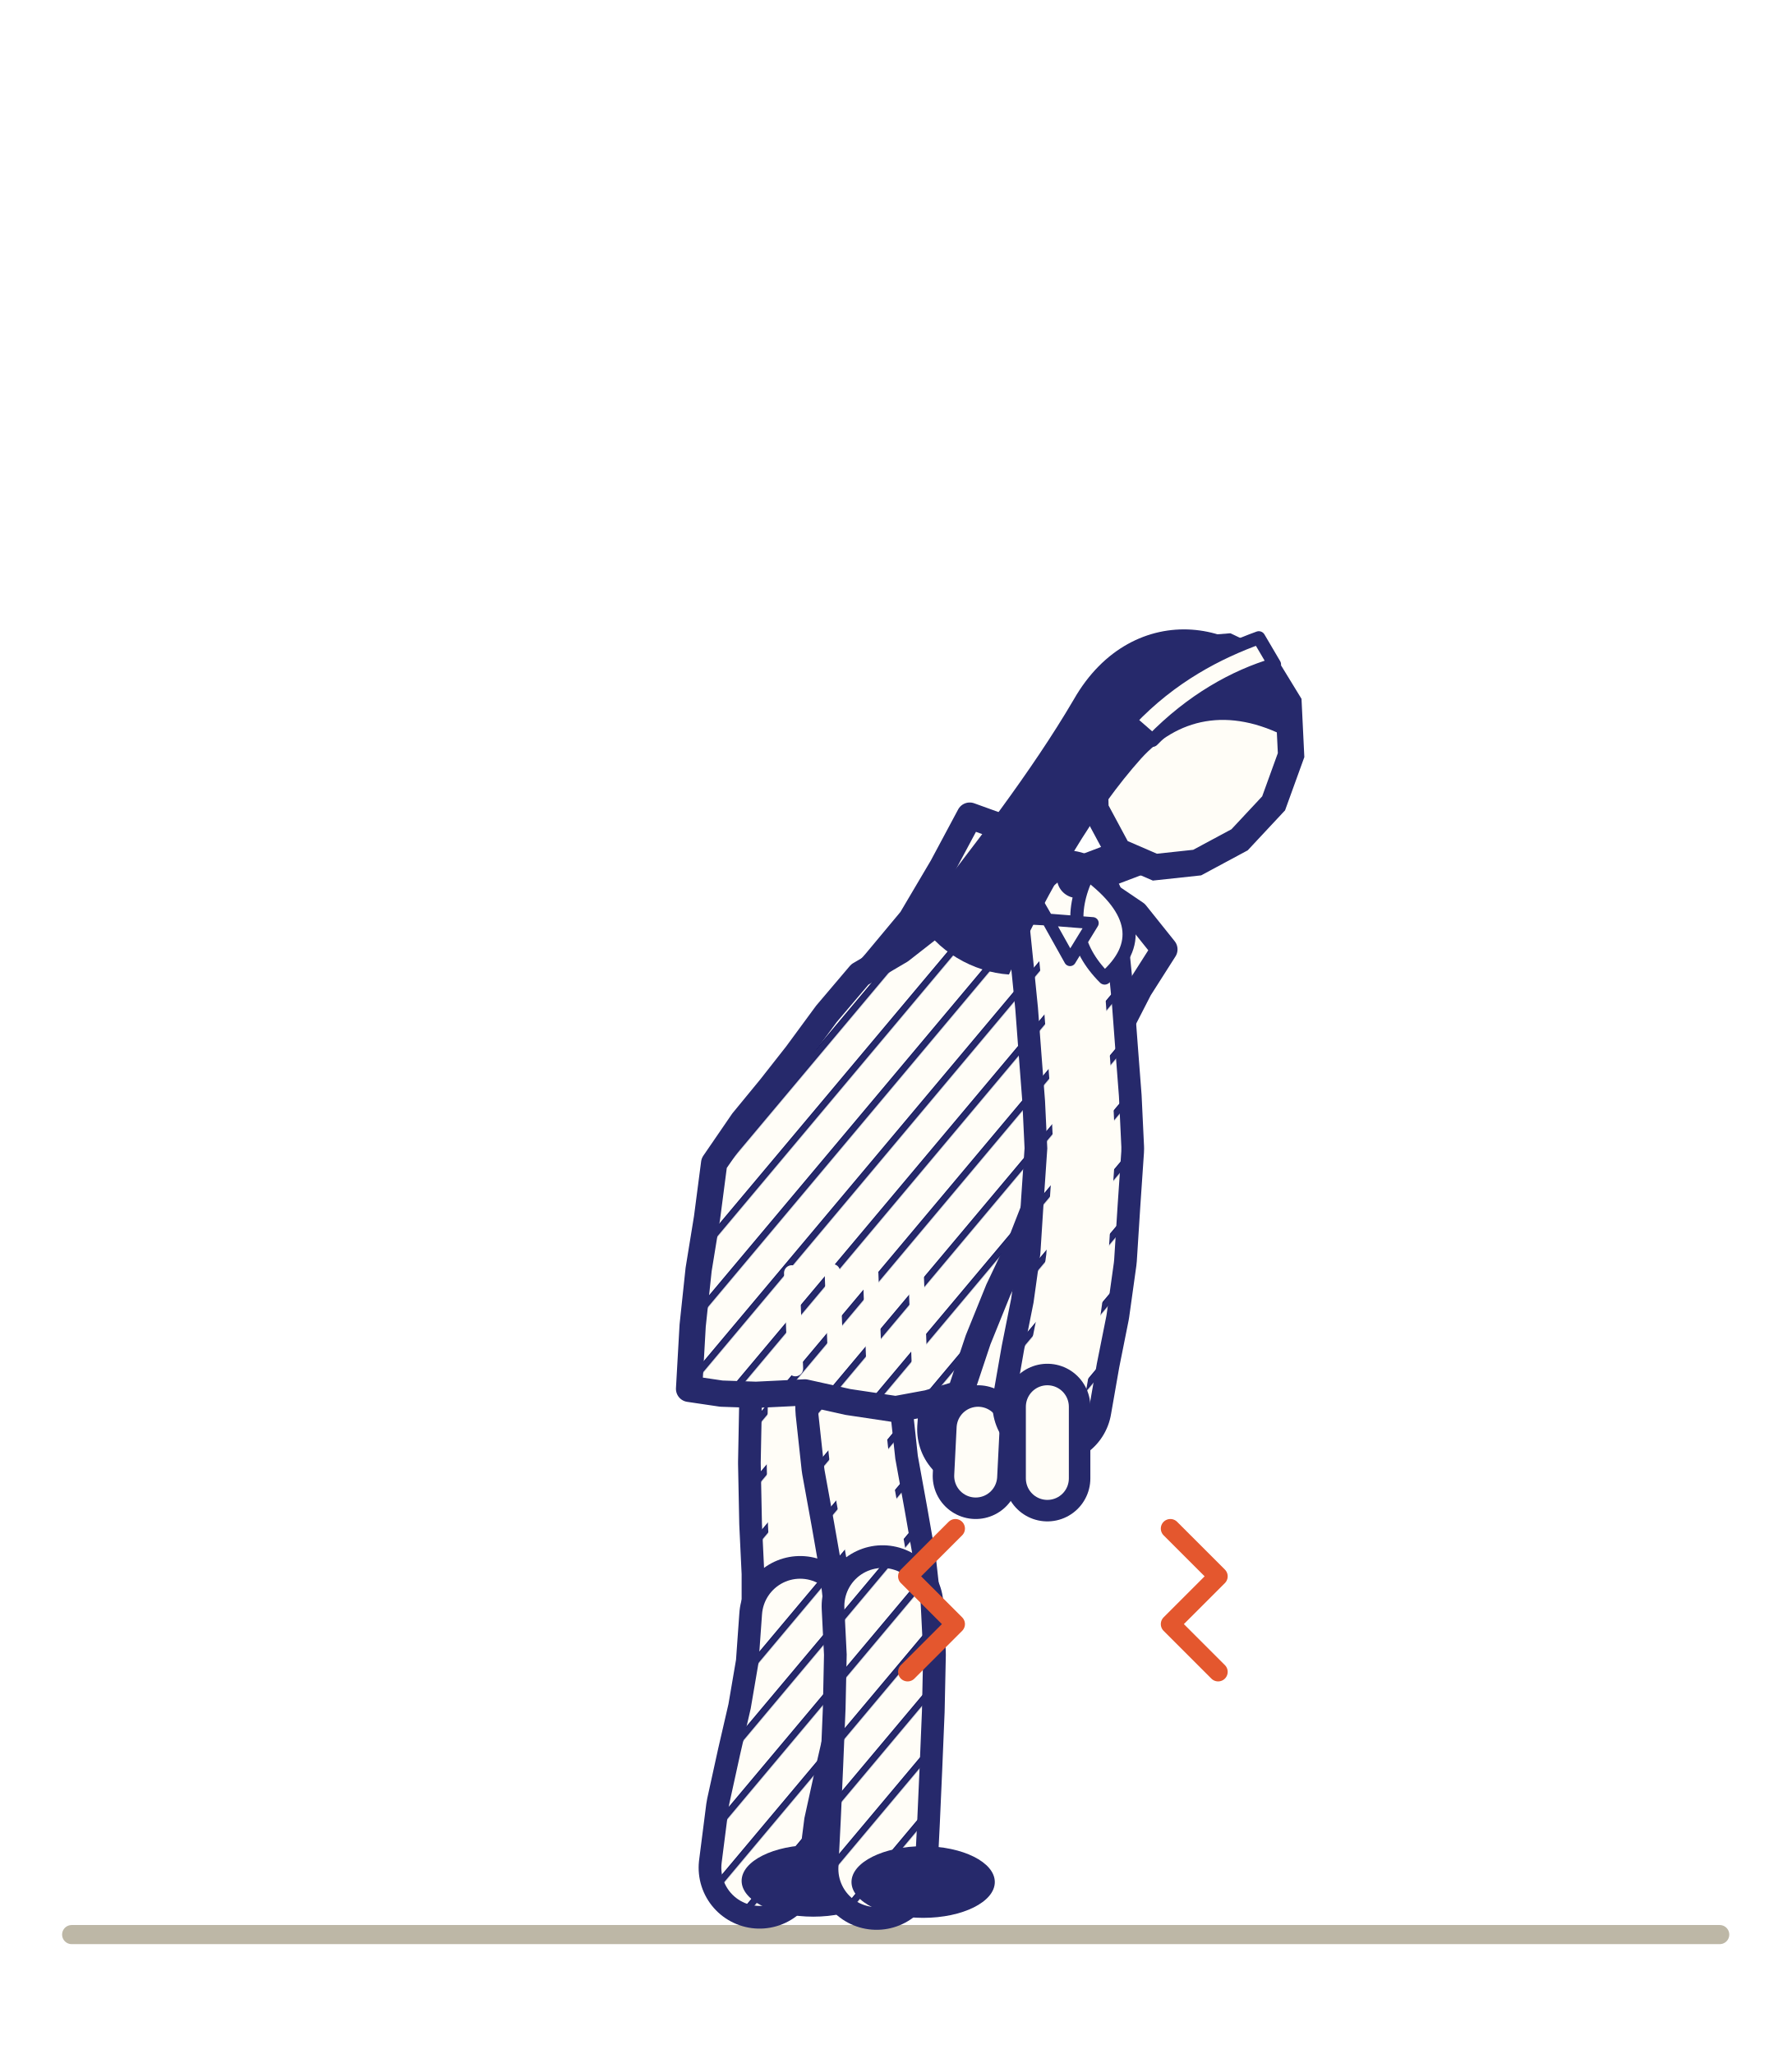
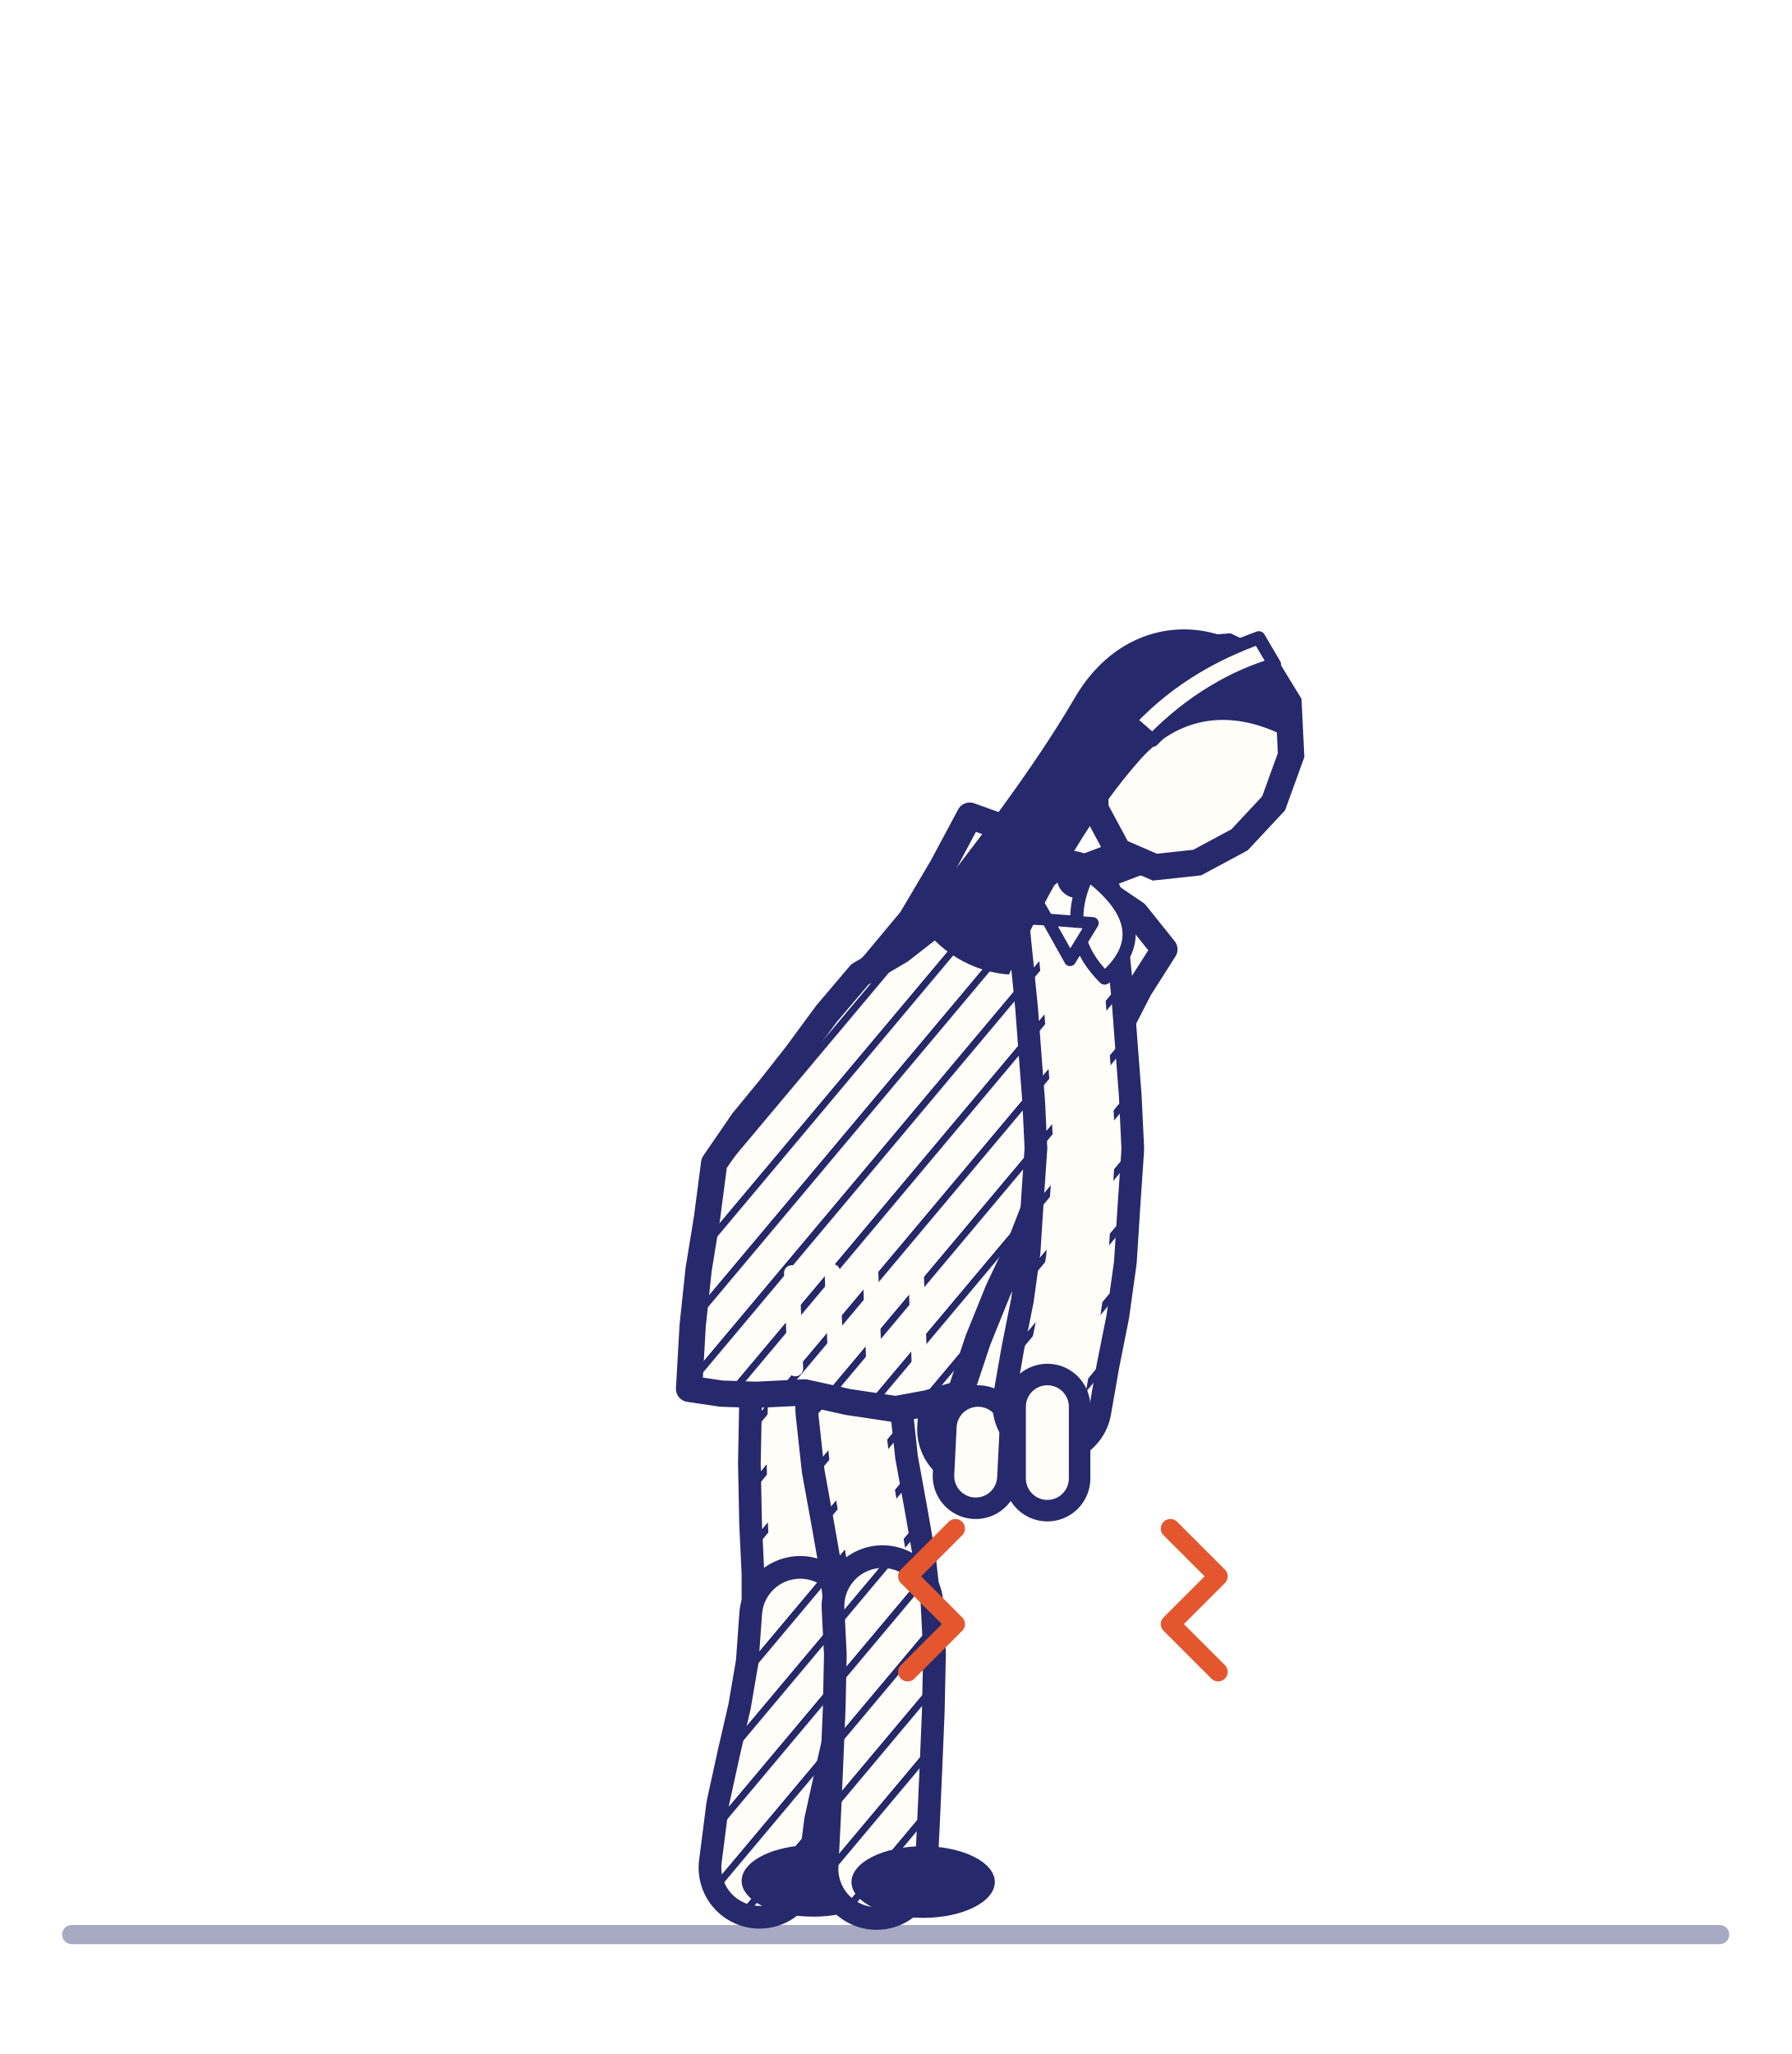
<svg xmlns="http://www.w3.org/2000/svg" viewBox="0 0 150 172" width="300" height="344">
  <defs>
    <pattern id="hpragdoll20" width="3.2" height="3.2" patternUnits="userSpaceOnUse" patternTransform="rotate(40)">
      <rect width="3.2" height="3.2" fill="#fffdf7" />
      <line x1="0" y1="0" x2="0" y2="3.2" stroke="#26296b" stroke-width="1.15" />
    </pattern>
  </defs>
-   <line x1="6.0" y1="162.0" x2="144.0" y2="162.0" stroke="#bdb7a6" stroke-width="1.6" stroke-linecap="round" />
+   <line x1="6.0" y1="162.0" x2="144.0" y2="162.0" stroke="rgba(38,41,107,0.4)" stroke-width="1.6" stroke-linecap="round" />
  <g data-who="girl">
    <path d="M67.7 103l-.3 5-.3 4.6-.3 4.7-.1 5.2 .1 5 .2 4.2 0 3.8-.4 4.2-.7 4.1-.8 3.9-.9 4.1-.6 4.6" fill="none" stroke="#26296b" stroke-width="9.8" stroke-linecap="round" stroke-linejoin="round" />
    <path d="M67.7 103l-.3 5-.3 4.6-.3 4.7-.1 5.2 .1 5 .2 4.2 0 3.8-.4 4.2-.7 4.1-.8 3.9-.9 4.1-.6 4.6" fill="none" stroke="url(#hpragdoll20)" stroke-width="6.0" stroke-linecap="round" stroke-linejoin="round" />
    <path d="M67.7 103l-.3 5-.3 4.6-.3 4.7-.1 5.2 .1 5 .2 4.2 0 3.8-.4 4.2-.7 4.1-.8 3.9-.9 4.1-.6 4.6" fill="none" stroke="#fffdf7" stroke-width="5" stroke-linecap="round" stroke-linejoin="round" />
    <path d="M67 135.4l-.3 4.2-.7 4.1-.9 3.9-.9 4.1-.6 4.7" fill="none" stroke="#26296b" stroke-width="10.2" stroke-linecap="round" stroke-linejoin="round" />
    <path d="M67 135.4l-.3 4.2-.7 4.1-.9 3.9-.9 4.1-.6 4.7" fill="none" stroke="url(#hpragdoll20)" stroke-width="6.4" stroke-linecap="round" stroke-linejoin="round" />
    <g transform="translate(0.1 -0.5)">
      <ellipse cx="68.0" cy="158.0" rx="6" ry="3" fill="#26296b" />
    </g>
    <path d="M85.1 78l0 4.5-.1 3.7-.1 3.2-.3 3.8-.5 4.9-.6 4.5-.5 4.3-.5 4.1-.4 4.4-.3 4.3" fill="none" stroke="#26296b" stroke-width="10.0" stroke-linecap="round" stroke-linejoin="round" />
    <path d="M85.1 78l0 4.5-.1 3.7-.1 3.2-.3 3.8-.5 4.9-.6 4.5-.5 4.3-.5 4.1-.4 4.4-.3 4.3" fill="none" stroke="url(#hpragdoll20)" stroke-width="6.2" stroke-linecap="round" stroke-linejoin="round" />
    <path d="M85.1 78l0 4.5-.1 3.7-.1 3.2-.3 3.8-.5 4.9-.6 4.5-.5 4.3-.5 4.1-.4 4.4-.3 4.3" fill="none" stroke="#fffdf7" stroke-width="5.2" stroke-linecap="round" stroke-linejoin="round" />
    <g transform="translate(-1.1 0.6)">
      <polyline points="83.0,119.0 82.8,123.0" fill="none" stroke="#26296b" stroke-width="7.2" stroke-linecap="round" stroke-linejoin="round" />
    </g>
    <g transform="translate(-1.1 0.6)">
      <polyline points="83.0,119.0 82.8,123.0" fill="none" stroke="url(#hpragdoll20)" stroke-width="3.4" stroke-linecap="round" stroke-linejoin="round" />
    </g>
    <g transform="translate(-1.1 0.6)">
      <polyline points="83.0,119.0 82.8,123.0" fill="none" stroke="#fffdf7" stroke-width="3.6" stroke-linecap="round" stroke-linejoin="round" />
    </g>
    <path d="M71.5 102.4l-.1 5.3 0 5.4 .1 4.9 .5 4.6 .8 4.4 .7 4 .4 3.6 .1 4 0 4.6-.2 4.9-.2 4.4-.2 4" fill="none" stroke="#26296b" stroke-width="9.8" stroke-linecap="round" stroke-linejoin="round" />
    <path d="M71.5 102.4l-.1 5.3 0 5.4 .1 4.9 .5 4.6 .8 4.4 .7 4 .4 3.6 .1 4 0 4.6-.2 4.9-.2 4.4-.2 4" fill="none" stroke="url(#hpragdoll20)" stroke-width="6.0" stroke-linecap="round" stroke-linejoin="round" />
    <path d="M71.5 102.4l-.1 5.3 0 5.4 .1 4.9 .5 4.6 .8 4.4 .7 4 .4 3.6 .1 4 0 4.6-.2 4.9-.2 4.4-.2 4" fill="none" stroke="#fffdf7" stroke-width="5" stroke-linecap="round" stroke-linejoin="round" />
    <path d="M73.9 134.5l.2 4-.1 4.7-.2 4.8-.2 4.5-.2 4" fill="none" stroke="#26296b" stroke-width="10.2" stroke-linecap="round" stroke-linejoin="round" />
    <path d="M73.9 134.5l.2 4-.1 4.7-.2 4.8-.2 4.5-.2 4" fill="none" stroke="url(#hpragdoll20)" stroke-width="6.4" stroke-linecap="round" stroke-linejoin="round" />
    <g transform="translate(-0.7 -0.4)">
      <ellipse cx="78.0" cy="158.0" rx="6" ry="3" fill="#26296b" />
    </g>
    <path d="M81.2 68.3l-2.3 4.3-2.6 4.4-3 3.6-3 3.4-2.7 3.8-2.4 3.2-2.5 2.9-2.5 3.7 3 1.7 3.3 1.7 3.1 1.6 3 2 3.1 2.7 3.2 2.7 2.3-4.3 2.5-3.9 2.6-4.4 2.5-4 2.5-3.1 2.1-3.6 2-3.9 2.1-3.3-2.4-3-3.1-2.1-3.6-2.4-3.6-2.4z" fill="#fffdf7" stroke="#26296b" stroke-width="2.2" stroke-linejoin="round" />
    <path d="M57.7 116.3l.3-5.3 .5-4.7 .7-4.3 .6-4.6 2.4-3.5 2.3-2.8 2.2-2.8 2.5-3.4 2.8-3.3 3.4-2 3.2-2.5 2.7-2.8 2.6-2.4 3 2.7 3.4 2.1 3.4 1.4-.7 3.1-.7 3.5-.8 3.6-.8 3.2-1.6 3.5-1.8 4.4-1.8 4.6-1.9 4-1.7 4.2-1.5 4.5-2.7.8-2.7.5-4-.6-3.6-.8-4.1.2-2.9-.1z" fill="url(#hpragdoll20)" stroke="#26296b" stroke-width="2.2" stroke-linejoin="round" />
    <g transform="translate(-1 -0.1)">
      <line x1="78.0" y1="114.6" x2="77.7" y2="106.6" stroke="#fffdf7" stroke-width="1.3" stroke-linecap="round" />
    </g>
    <g transform="translate(-1 -0.2)">
      <line x1="74.2" y1="114.8" x2="73.9" y2="106.8" stroke="#fffdf7" stroke-width="1.3" stroke-linecap="round" />
    </g>
    <g transform="translate(-0.6 -0.4)">
      <line x1="70.6" y1="114.9" x2="70.3" y2="106.9" stroke="#fffdf7" stroke-width="1.3" stroke-linecap="round" />
    </g>
    <g transform="translate(-0.2 -0.4)">
      <line x1="66.8" y1="115.0" x2="66.5" y2="107.0" stroke="#fffdf7" stroke-width="1.3" stroke-linecap="round" />
    </g>
    <path d="M89.2 76.2l.4 3.9 .4 4 .3 4 .3 3.9 .2 4.2-.3 4.4-.3 4.7-.6 4.3-.8 4-.7 4" fill="none" stroke="#26296b" stroke-width="10.0" stroke-linecap="round" stroke-linejoin="round" />
    <path d="M89.2 76.2l.4 3.9 .4 4 .3 4 .3 3.9 .2 4.2-.3 4.4-.3 4.7-.6 4.3-.8 4-.7 4" fill="none" stroke="url(#hpragdoll20)" stroke-width="6.2" stroke-linecap="round" stroke-linejoin="round" />
    <path d="M89.2 76.2l.4 3.9 .4 4 .3 4 .3 3.9 .2 4.2-.3 4.4-.3 4.7-.6 4.3-.8 4-.7 4" fill="none" stroke="#fffdf7" stroke-width="5.2" stroke-linecap="round" stroke-linejoin="round" />
    <g transform="translate(-1.3 0.8)">
      <polyline points="89.0,117.0 89.0,123.0" fill="none" stroke="#26296b" stroke-width="7.2" stroke-linecap="round" stroke-linejoin="round" />
    </g>
    <g transform="translate(-1.3 0.8)">
      <polyline points="89.0,117.0 89.0,123.0" fill="none" stroke="url(#hpragdoll20)" stroke-width="3.4" stroke-linecap="round" stroke-linejoin="round" />
    </g>
    <g transform="translate(-1.3 0.8)">
      <polyline points="89.0,117.0 89.0,123.0" fill="none" stroke="#fffdf7" stroke-width="3.6" stroke-linecap="round" stroke-linejoin="round" />
    </g>
    <g transform="translate(0.2 1.5)">
      <line x1="95.8" y1="69.8" x2="90.0" y2="72.0" stroke="#26296b" stroke-width="3.4" stroke-linecap="round" />
    </g>
    <g transform="translate(0.1 0.6)">
      <path d="M89.3,71.6 Q82.6,68.1 80.9,74.1 Q86.0,75.8 89.3,71.6 Z" fill="#fffdf7" stroke="#26296b" stroke-width="1.1" stroke-linejoin="round" />
    </g>
    <g transform="translate(0.4 0.8)">
      <path d="M90.7,72.4 Q96.8,77.0 92.1,81.1 Q88.3,77.3 90.7,72.4 Z" fill="#fffdf7" stroke="#26296b" stroke-width="1.1" stroke-linejoin="round" />
    </g>
    <g transform="translate(0.1 1.1)">
      <path d="M87.6,75.9 l-1.9,-3.3 l-1.9,3.1 Z M87.6,75.9 l3.8,0.3 l-1.9,3.1 Z" fill="#fffdf7" stroke="#26296b" stroke-width="1" stroke-linejoin="round" />
    </g>
    <g transform="translate(100.0 63.0) rotate(32.0) scale(1 1)">
      <path d="M-8.2 -0.1l1 4.4 2.7 4.1 3.5 2 3.3-.5 2.8-2.2 2-3.5 .8-4.1-.9-4.2-2.5-3.6-3.4-1.7-3.4.4-2.7 2-2.1 3.2z" fill="#fffdf7" stroke="#26296b" stroke-width="2.2" />
      <g transform="translate(0.3 0.6)">
        <path d="M4.6,-8.6 C-2,-13 -11.6,-9 -11.2,1 C-11,8 -11.8,16 -12.6,23.4 C-9.8,25 -6.2,24.8 -3.6,23.4 C-4.6,15 -4.8,8 -3.8,2.2 C-3,-2.2 0,-5.4 5.8,-5.8 Z" fill="#26296b" />
      </g>
      <g transform="translate(-0.1 0.6)">
        <path d="M1.9,-10.4 C-0.4,-7.8 -2.4,-4.2 -3.4,0.4 L-5.9,0 C-4.9,-5 -2.6,-8.8 -0.4,-11.6 Z" fill="#fffdf7" stroke="#26296b" stroke-width="1.1" stroke-linejoin="round" />
      </g>
    </g>
  </g>
  <g data-who="boy" display="none">
    <path d="M67.7 103l-.3 5-.3 4.6-.3 4.7-.1 5.2 .1 5 .2 4.2 0 3.8-.4 4.2-.7 4.1-.8 3.9-.9 4.1-.6 4.6" fill="none" stroke="#26296b" stroke-width="9.8" stroke-linecap="round" stroke-linejoin="round" />
    <path d="M67.7 103l-.3 5-.3 4.6-.3 4.7-.1 5.2 .1 5 .2 4.2 0 3.8-.4 4.2-.7 4.1-.8 3.9-.9 4.1-.6 4.6" fill="none" stroke="url(#hpragdoll20)" stroke-width="6.0" stroke-linecap="round" stroke-linejoin="round" />
    <g transform="translate(0.1 -0.5)">
      <ellipse cx="68.0" cy="158.0" rx="6" ry="3" fill="#26296b" />
    </g>
    <path d="M85.1 78l0 4.5-.1 3.7-.1 3.2-.3 3.8-.5 4.9-.6 4.5-.5 4.3-.5 4.1-.4 4.4-.3 4.3" fill="none" stroke="#26296b" stroke-width="10.0" stroke-linecap="round" stroke-linejoin="round" />
    <path d="M85.1 78l0 4.5-.1 3.7-.1 3.2-.3 3.8-.5 4.9-.6 4.5-.5 4.3-.5 4.1-.4 4.4-.3 4.3" fill="none" stroke="url(#hpragdoll20)" stroke-width="6.2" stroke-linecap="round" stroke-linejoin="round" />
    <g transform="translate(-1.1 0.6)">
      <polyline points="83.0,119.0 82.8,123.0" fill="none" stroke="#26296b" stroke-width="7.2" stroke-linecap="round" stroke-linejoin="round" />
    </g>
    <g transform="translate(-1.1 0.6)">
      <polyline points="83.0,119.0 82.8,123.0" fill="none" stroke="url(#hpragdoll20)" stroke-width="3.4" stroke-linecap="round" stroke-linejoin="round" />
    </g>
    <g transform="translate(-1.1 0.6)">
      <polyline points="83.0,119.0 82.8,123.0" fill="none" stroke="#fffdf7" stroke-width="3.6" stroke-linecap="round" stroke-linejoin="round" />
    </g>
    <path d="M71.5 102.4l-.1 5.3 0 5.4 .1 4.9 .5 4.6 .8 4.4 .7 4 .4 3.6 .1 4 0 4.6-.2 4.9-.2 4.4-.2 4" fill="none" stroke="#26296b" stroke-width="9.8" stroke-linecap="round" stroke-linejoin="round" />
    <path d="M71.5 102.4l-.1 5.3 0 5.4 .1 4.9 .5 4.6 .8 4.4 .7 4 .4 3.6 .1 4 0 4.6-.2 4.9-.2 4.4-.2 4" fill="none" stroke="url(#hpragdoll20)" stroke-width="6.0" stroke-linecap="round" stroke-linejoin="round" />
    <g transform="translate(-0.7 -0.4)">
      <ellipse cx="78.0" cy="158.0" rx="6" ry="3" fill="#26296b" />
    </g>
    <path d="M81.2 68.3l-2.3 4.3-2.6 4.4-3 3.6-3 3.4-2.7 3.8-2.4 3.2-2.5 2.9-2.5 3.7 3 1.7 3.3 1.7 3.1 1.6 3 2 3.1 2.7 3.2 2.7 2.3-4.3 2.5-3.9 2.6-4.4 2.5-4 2.5-3.1 2.1-3.6 2-3.9 2.1-3.3-2.4-3-3.1-2.1-3.6-2.4-3.6-2.4z" fill="url(#hpragdoll20)" stroke="#26296b" stroke-width="2.2" stroke-linejoin="round" />
    <path d="M89.2 76.2l.4 3.9 .4 4 .3 4 .3 3.9 .2 4.2-.3 4.4-.3 4.7-.6 4.3-.8 4-.7 4" fill="none" stroke="#26296b" stroke-width="10.0" stroke-linecap="round" stroke-linejoin="round" />
    <path d="M89.2 76.2l.4 3.9 .4 4 .3 4 .3 3.9 .2 4.2-.3 4.4-.3 4.7-.6 4.3-.8 4-.7 4" fill="none" stroke="url(#hpragdoll20)" stroke-width="6.2" stroke-linecap="round" stroke-linejoin="round" />
    <g transform="translate(-1.3 0.8)">
      <polyline points="89.0,117.0 89.0,123.0" fill="none" stroke="#26296b" stroke-width="7.2" stroke-linecap="round" stroke-linejoin="round" />
    </g>
    <g transform="translate(-1.3 0.8)">
      <polyline points="89.0,117.0 89.0,123.0" fill="none" stroke="url(#hpragdoll20)" stroke-width="3.4" stroke-linecap="round" stroke-linejoin="round" />
    </g>
    <g transform="translate(-1.3 0.8)">
      <polyline points="89.0,117.0 89.0,123.0" fill="none" stroke="#fffdf7" stroke-width="3.6" stroke-linecap="round" stroke-linejoin="round" />
    </g>
    <g transform="translate(0.2 1.5)">
      <line x1="95.8" y1="69.8" x2="90.0" y2="72.0" stroke="#26296b" stroke-width="3.4" stroke-linecap="round" />
    </g>
    <g transform="translate(100.0 63.0) rotate(32.0) scale(1 1)">
      <path d="M-8.2 -0.1l1 4.4 2.7 4.1 3.5 2 3.3-.5 2.8-2.2 2-3.5 .8-4.1-.9-4.2-2.5-3.6-3.4-1.7-3.4.4-2.7 2-2.1 3.2z" fill="#fffdf7" stroke="#26296b" stroke-width="2.2" />
      <g transform="translate(0 0.7)">
        <path d="M6.4,-6.4 C3,-12.6 -9,-12 -9.6,-1.6 C-9.4,1.6 -8.6,3 -7.4,3.4 C-6.6,0 -5,-3.4 -1.6,-4.4 C1.6,-5.4 4.4,-5.2 6.4,-6.4 Z" fill="#26296b" />
      </g>
    </g>
  </g>
  <path d="M80,128 l-4,4 l4,4 l-4,4 M98,128 l4,4 l-4,4 l4,4" fill="none" stroke="#e4572e" stroke-width="1.6" stroke-linecap="round" stroke-linejoin="round" />
</svg>
